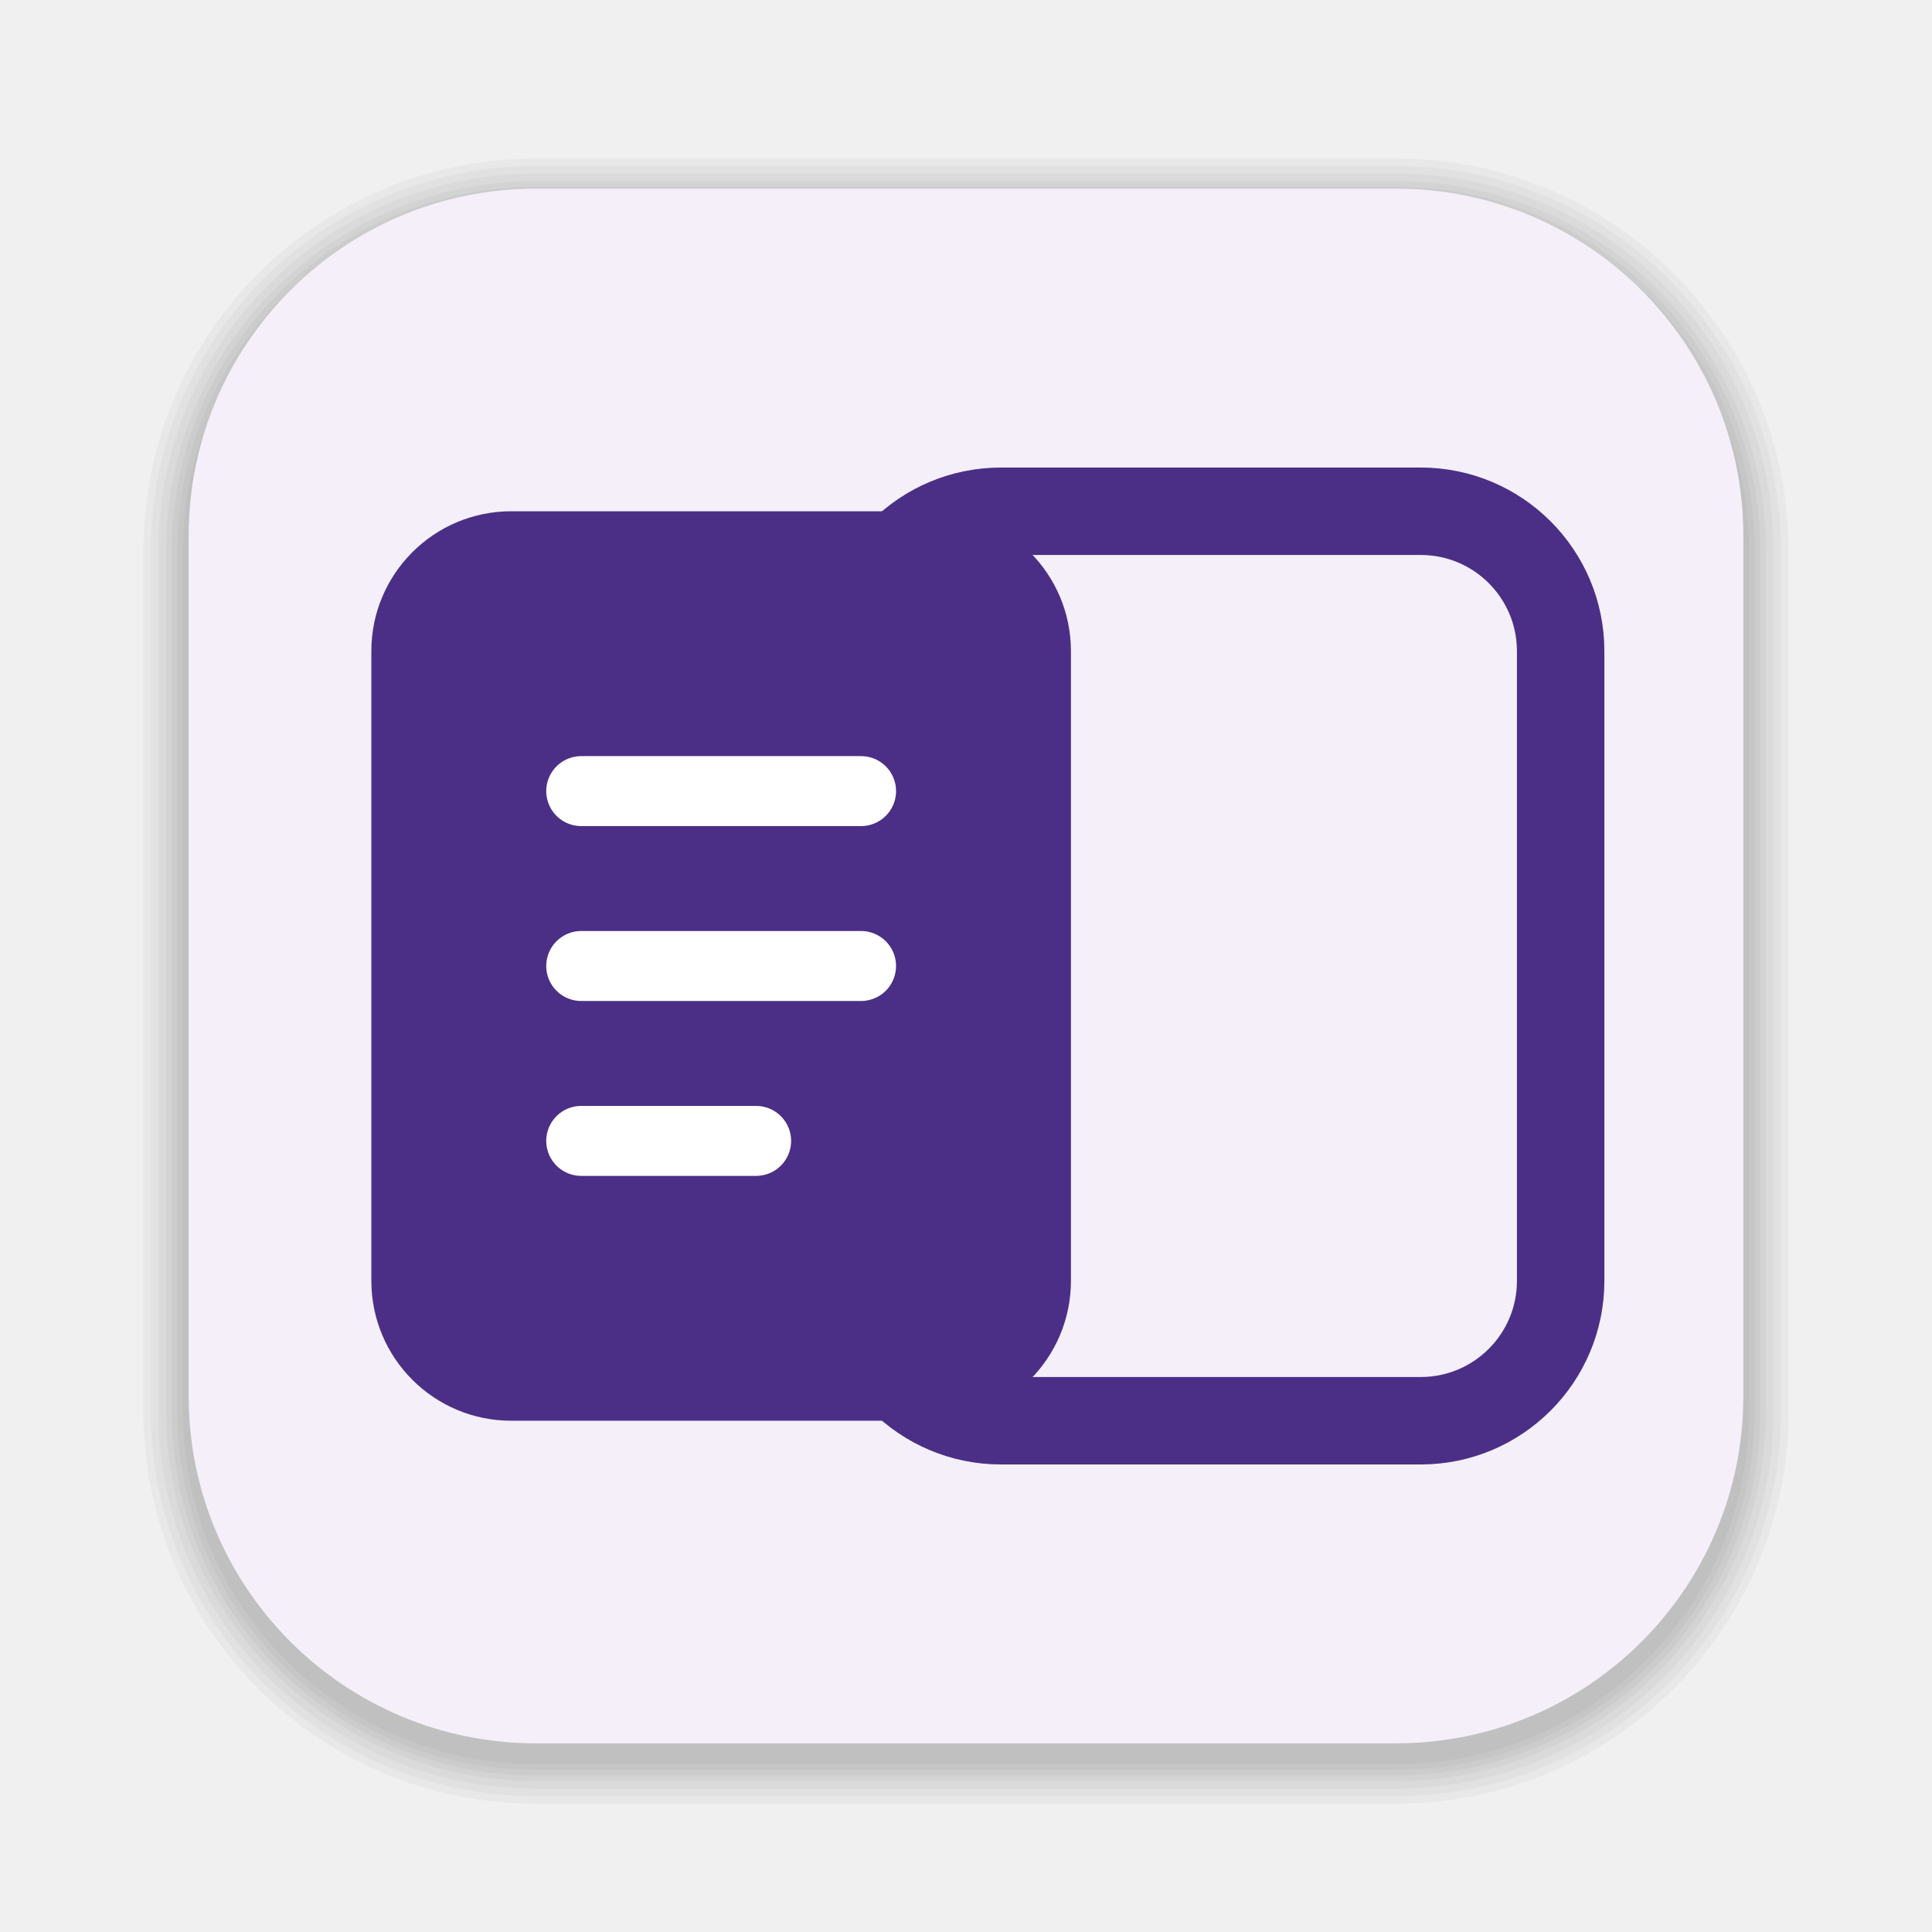
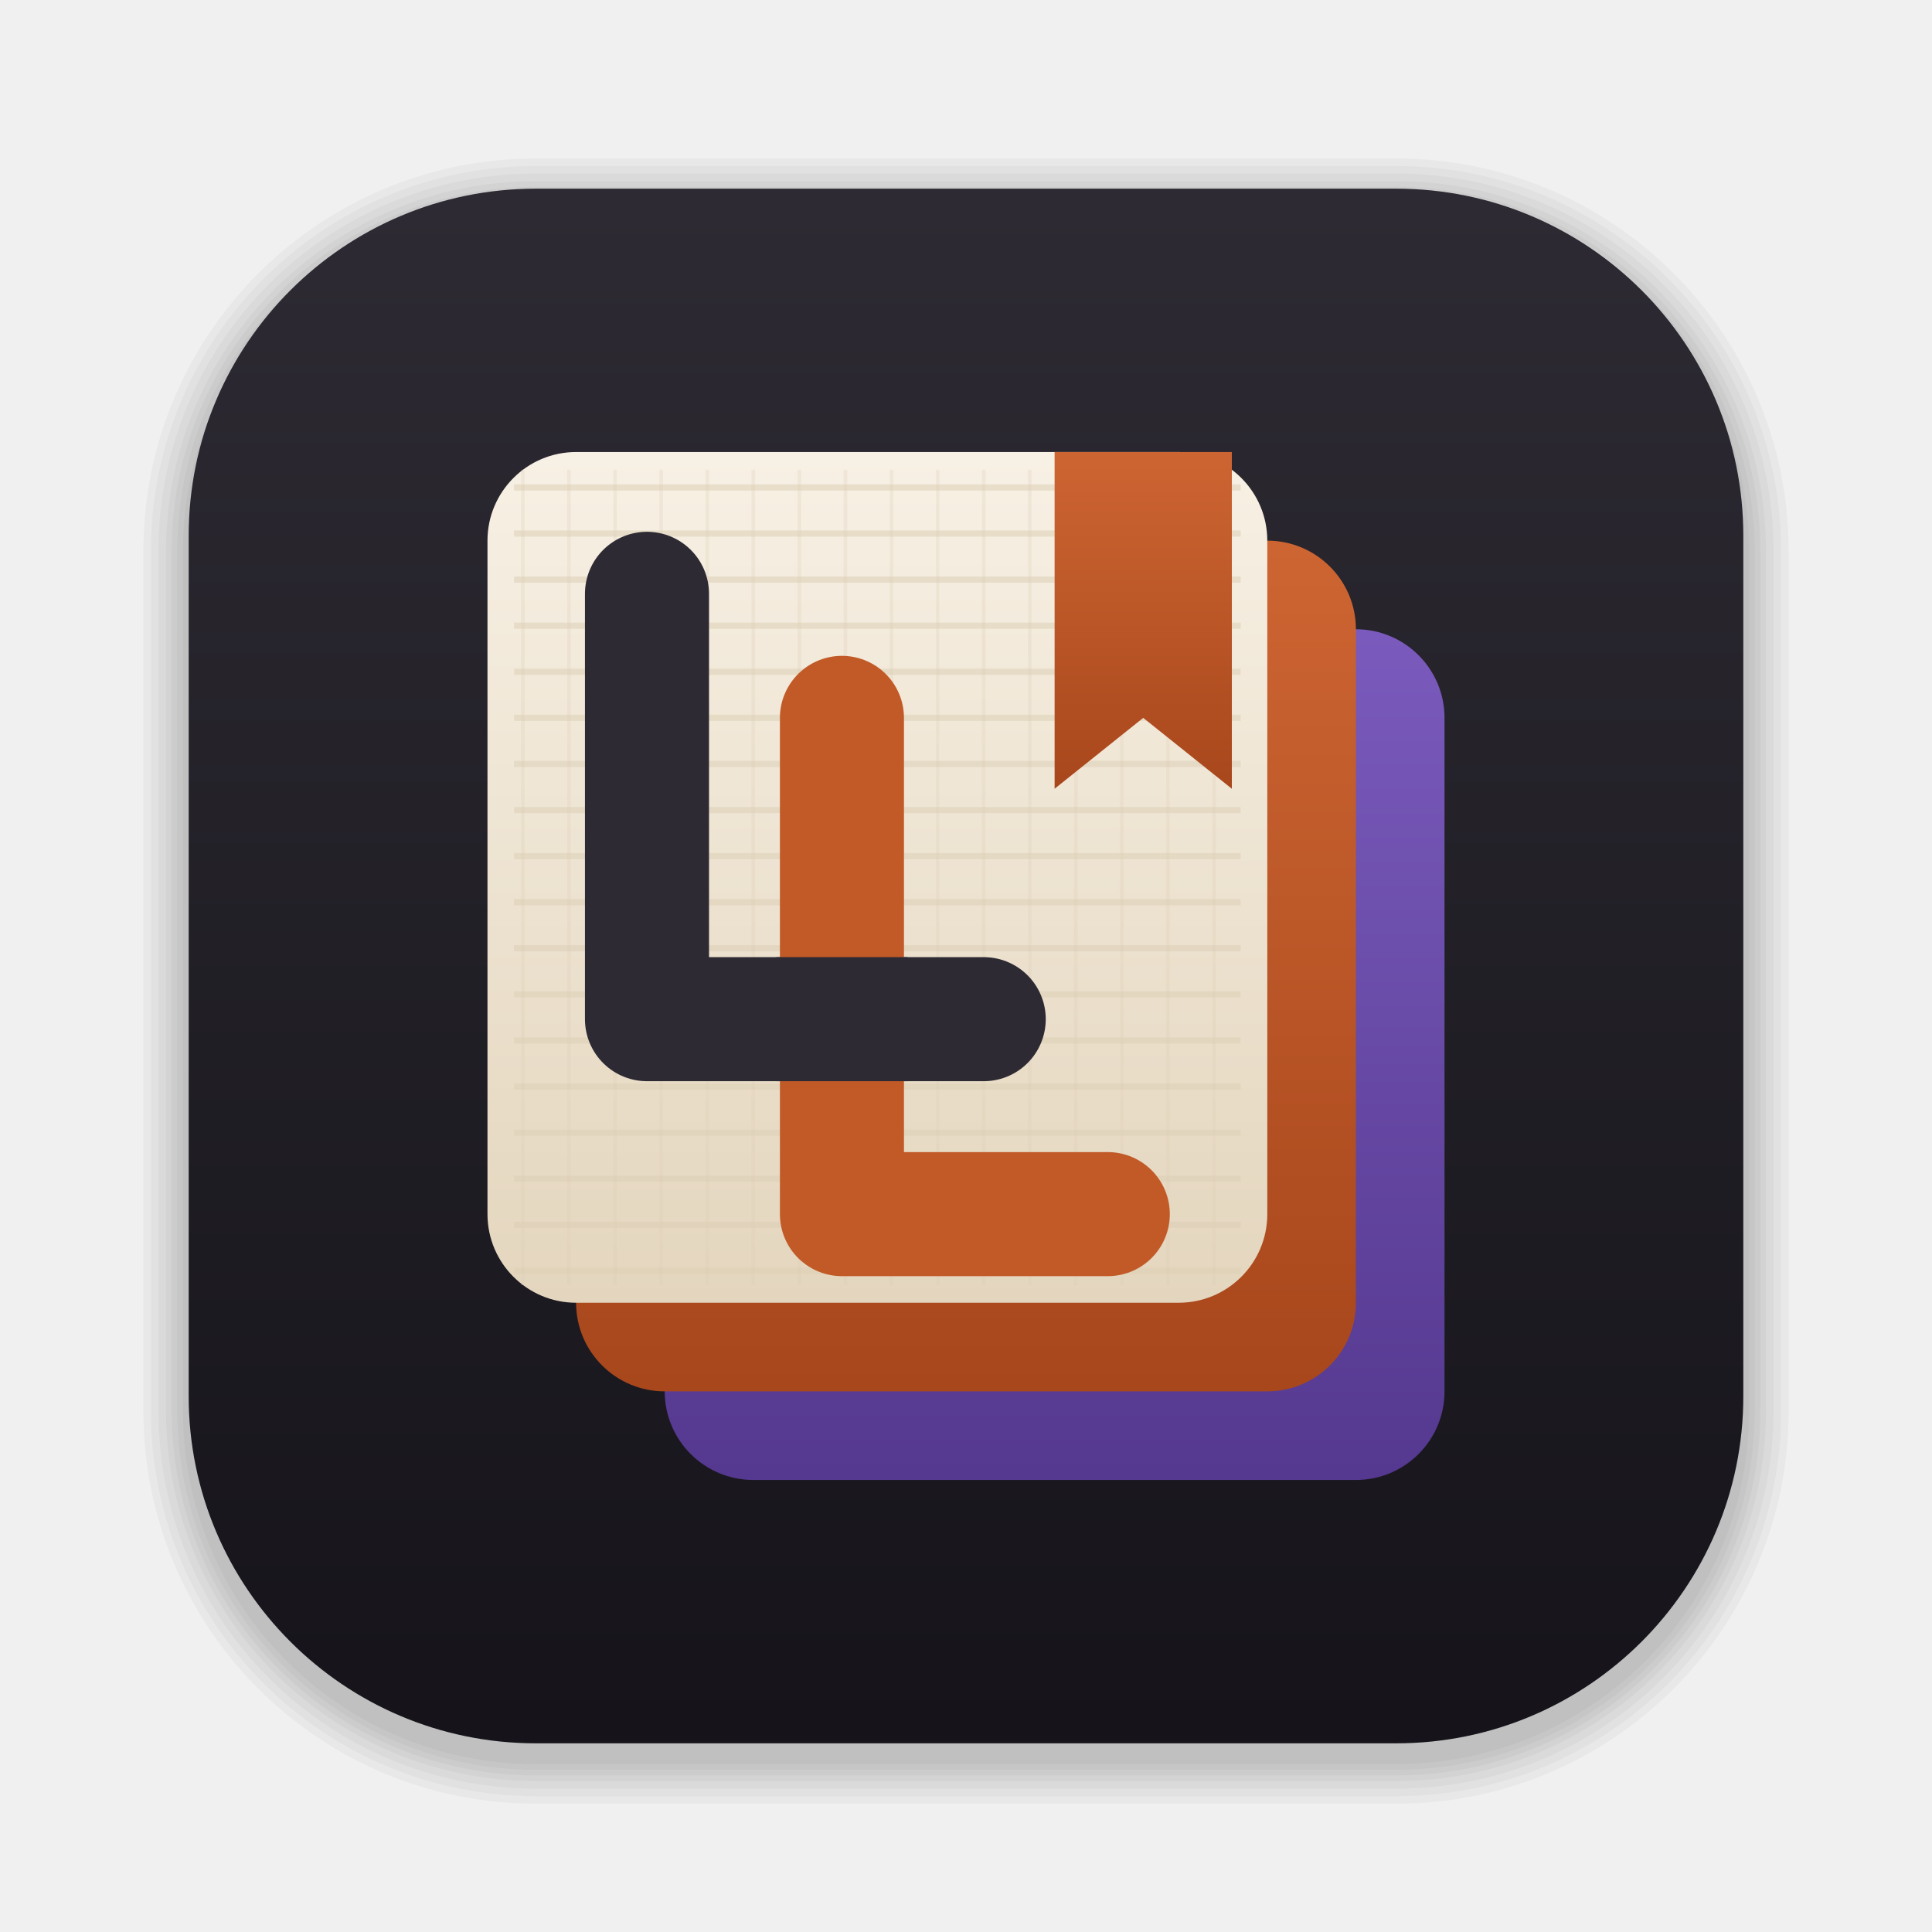
<svg xmlns="http://www.w3.org/2000/svg" width="1024" height="1024" viewBox="0 0 1024 1024">
  <g fill="#000" fill-opacity="0.035">
    <rect x="76" y="84" width="872" height="872" rx="208" />
    <rect x="80" y="88" width="864" height="864" rx="204" />
    <rect x="84" y="92" width="856" height="856" rx="200" />
    <rect x="88" y="96" width="848" height="848" rx="196" />
    <rect x="91" y="99" width="842" height="842" rx="193" />
    <rect x="94" y="102" width="836" height="836" rx="190" />
    <rect x="97" y="105" width="830" height="830" rx="187" />
  </g>
-   <rect x="100" y="100" width="824" height="824" rx="184" fill="#f4eff8" />
-   <g transform="translate(100 100) scale(20.6) translate(2 2) scale(0.9)">
-     <rect x="3" y="7" width="20" height="26" rx="4" fill="#4b2f86" />
-     <rect x="17" y="7" width="20" height="26" rx="4" fill="none" stroke="#4b2f86" stroke-width="2.5" />
-     <path d="M9 15h8M9 20h8M9 25h5" stroke="#fff" stroke-width="2" stroke-linecap="round" />
+   <g transform="translate(100 100) scale(8.24)">
+     <defs>
+       <linearGradient id="ink" x1="0" y1="0" x2="0" y2="1">
+         <stop offset="0" stop-color="#2d2a33" />
+         <stop offset="1" stop-color="#16141a" />
+       </linearGradient>
+       <linearGradient id="linen" x1="0" y1="0" x2="0" y2="1">
+         <stop offset="0" stop-color="#f7f0e4" />
+         <stop offset="1" stop-color="#e4d6be" />
+       </linearGradient>
+       <linearGradient id="terra" x1="0" y1="0" x2="0" y2="1">
+         <stop offset="0" stop-color="#cd6532" />
+         <stop offset="1" stop-color="#a8471c" />
+       </linearGradient>
+       <linearGradient id="plum" x1="0" y1="0" x2="0" y2="1">
+         <stop offset="0" stop-color="#7a5bbd" />
+         <stop offset="1" stop-color="#55388f" />
+       </linearGradient>
+     </defs>
+     <rect width="100" height="100" rx="22.33" fill="url(#ink)" />
+     <g transform="translate(50 50) scale(1.14) translate(-50 -49)">
+       <rect x="33" y="30" width="44" height="48" rx="5" fill="url(#plum)" />
+       <rect x="28" y="25" width="44" height="48" rx="5" fill="url(#terra)" />
+       <rect x="23" y="20" width="44" height="48" rx="5" fill="url(#linen)" />
+       <path d="M24.5 22.0h41" stroke="#dccfb6" stroke-width="0.35" stroke-opacity="0.55" />
+       <path d="M24.5 24.6h41" stroke="#dccfb6" stroke-width="0.35" stroke-opacity="0.55" />
+       <path d="M24.5 27.2h41" stroke="#dccfb6" stroke-width="0.35" stroke-opacity="0.55" />
+       <path d="M24.5 29.8h41" stroke="#dccfb6" stroke-width="0.35" stroke-opacity="0.55" />
+       <path d="M24.5 32.4h41" stroke="#dccfb6" stroke-width="0.35" stroke-opacity="0.55" />
+       <path d="M24.5 35.0h41" stroke="#dccfb6" stroke-width="0.35" stroke-opacity="0.55" />
+       <path d="M24.5 37.6h41" stroke="#dccfb6" stroke-width="0.35" stroke-opacity="0.55" />
+       <path d="M24.5 40.2h41" stroke="#dccfb6" stroke-width="0.35" stroke-opacity="0.55" />
+       <path d="M24.5 42.8h41" stroke="#dccfb6" stroke-width="0.35" stroke-opacity="0.55" />
+       <path d="M24.5 45.4h41" stroke="#dccfb6" stroke-width="0.35" stroke-opacity="0.55" />
+       <path d="M24.5 48.0h41" stroke="#dccfb6" stroke-width="0.35" stroke-opacity="0.55" />
+       <path d="M24.5 50.6h41" stroke="#dccfb6" stroke-width="0.35" stroke-opacity="0.55" />
+       <path d="M24.5 53.2h41" stroke="#dccfb6" stroke-width="0.35" stroke-opacity="0.55" />
+       <path d="M24.5 55.8h41" stroke="#dccfb6" stroke-width="0.35" stroke-opacity="0.55" />
+       <path d="M24.5 58.4h41" stroke="#dccfb6" stroke-width="0.35" stroke-opacity="0.55" />
+       <path d="M24.5 61.0h41" stroke="#dccfb6" stroke-width="0.35" stroke-opacity="0.55" />
+       <path d="M24.5 63.6h41" stroke="#dccfb6" stroke-width="0.35" stroke-opacity="0.55" />
+       <path d="M24.5 66.2h41" stroke="#dccfb6" stroke-width="0.35" stroke-opacity="0.55" />
+       <path d="M25.0 21v46" stroke="#dccfb6" stroke-width="0.2" stroke-opacity="0.25" />
+       <path d="M27.6 21v46" stroke="#dccfb6" stroke-width="0.2" stroke-opacity="0.25" />
+       <path d="M30.2 21v46" stroke="#dccfb6" stroke-width="0.2" stroke-opacity="0.25" />
+       <path d="M32.8 21v46" stroke="#dccfb6" stroke-width="0.2" stroke-opacity="0.25" />
+       <path d="M35.4 21v46" stroke="#dccfb6" stroke-width="0.2" stroke-opacity="0.25" />
+       <path d="M38.0 21v46" stroke="#dccfb6" stroke-width="0.2" stroke-opacity="0.25" />
+       <path d="M40.6 21v46" stroke="#dccfb6" stroke-width="0.2" stroke-opacity="0.25" />
+       <path d="M43.2 21v46" stroke="#dccfb6" stroke-width="0.2" stroke-opacity="0.25" />
+       <path d="M45.8 21v46" stroke="#dccfb6" stroke-width="0.2" stroke-opacity="0.25" />
+       <path d="M48.4 21v46" stroke="#dccfb6" stroke-width="0.2" stroke-opacity="0.25" />
+       <path d="M51.0 21v46" stroke="#dccfb6" stroke-width="0.2" stroke-opacity="0.25" />
+       <path d="M53.6 21v46" stroke="#dccfb6" stroke-width="0.2" stroke-opacity="0.25" />
+       <path d="M56.2 21v46" stroke="#dccfb6" stroke-width="0.2" stroke-opacity="0.25" />
+       <path d="M58.8 21v46" stroke="#dccfb6" stroke-width="0.2" stroke-opacity="0.25" />
+       <path d="M61.4 21v46" stroke="#dccfb6" stroke-width="0.2" stroke-opacity="0.25" />
+       <path d="M64.0 21v46" stroke="#dccfb6" stroke-width="0.2" stroke-opacity="0.25" />
+       <path d="M55 20v19l5-4 5 4V20z" fill="url(#terra)" />
+       <path d="M32 28v24h19" fill="none" stroke="#2d2a33" stroke-width="7" stroke-linecap="round" stroke-linejoin="round" />
+       <path d="M43 35v28h15" fill="none" stroke="#c25a28" stroke-width="7" stroke-linecap="round" stroke-linejoin="round" />
+       <path d="M39.3 52h7.4" stroke="#2d2a33" stroke-width="7" />
+     </g>
  </g>
</svg>
